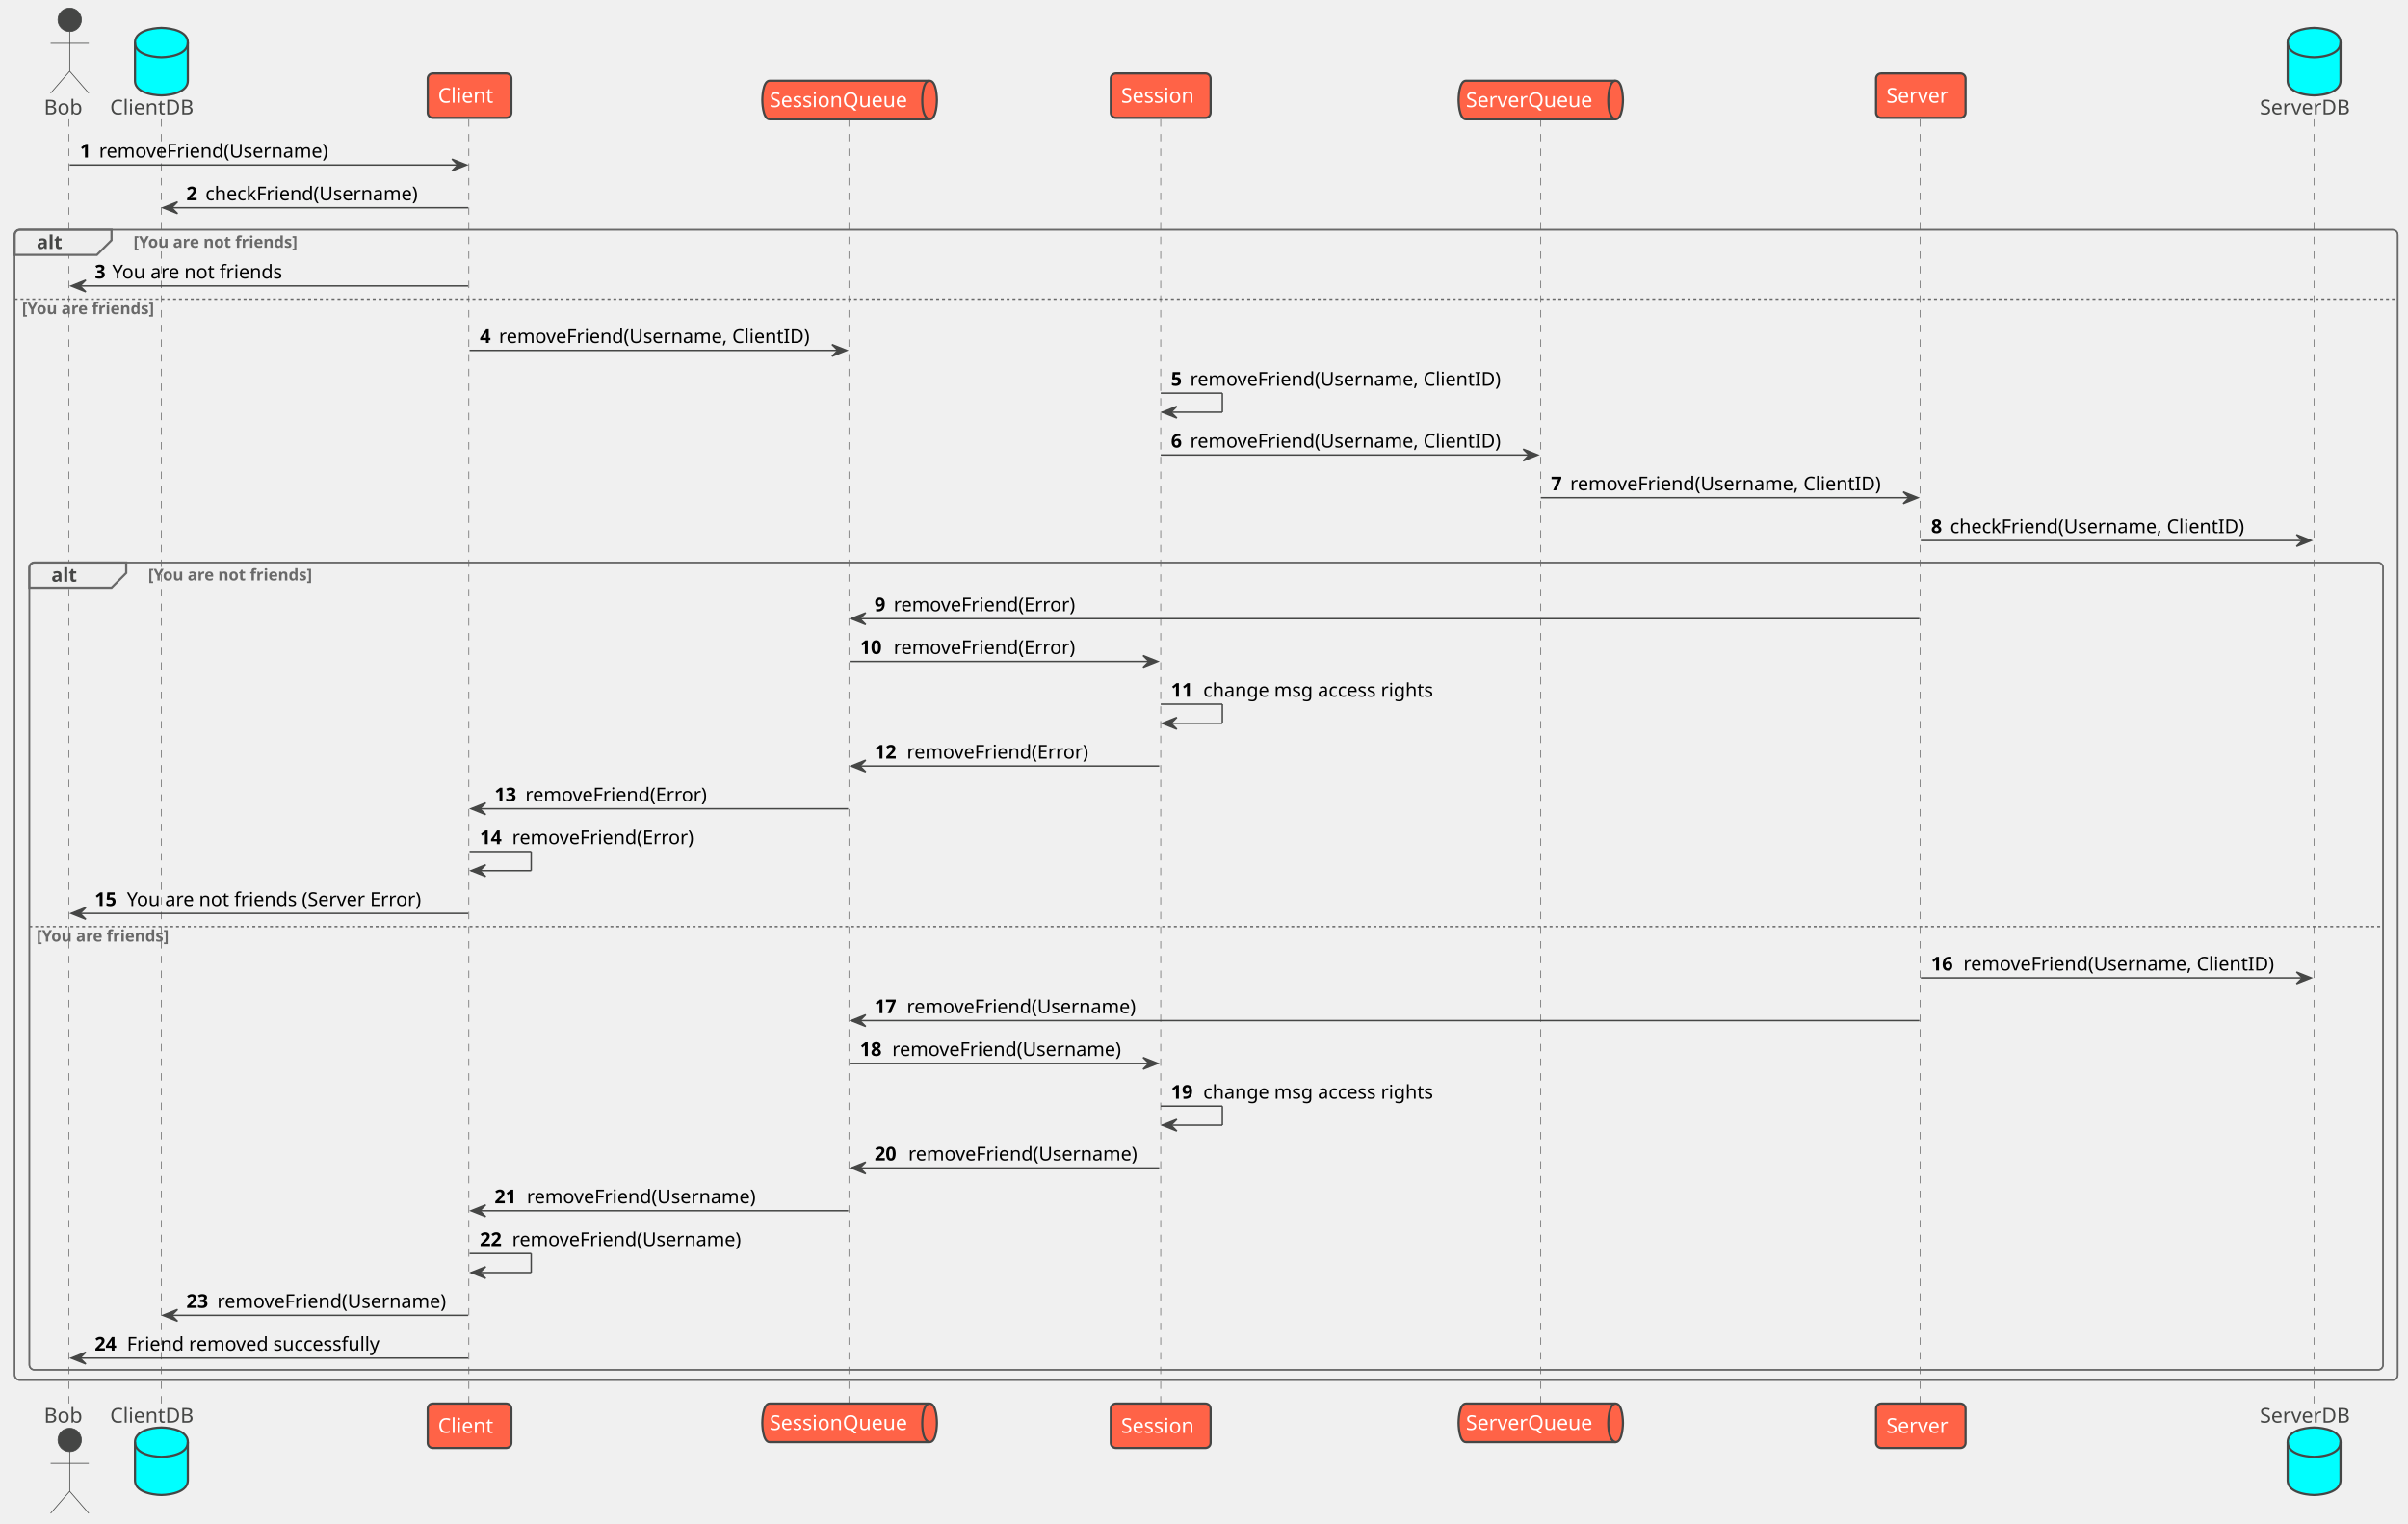
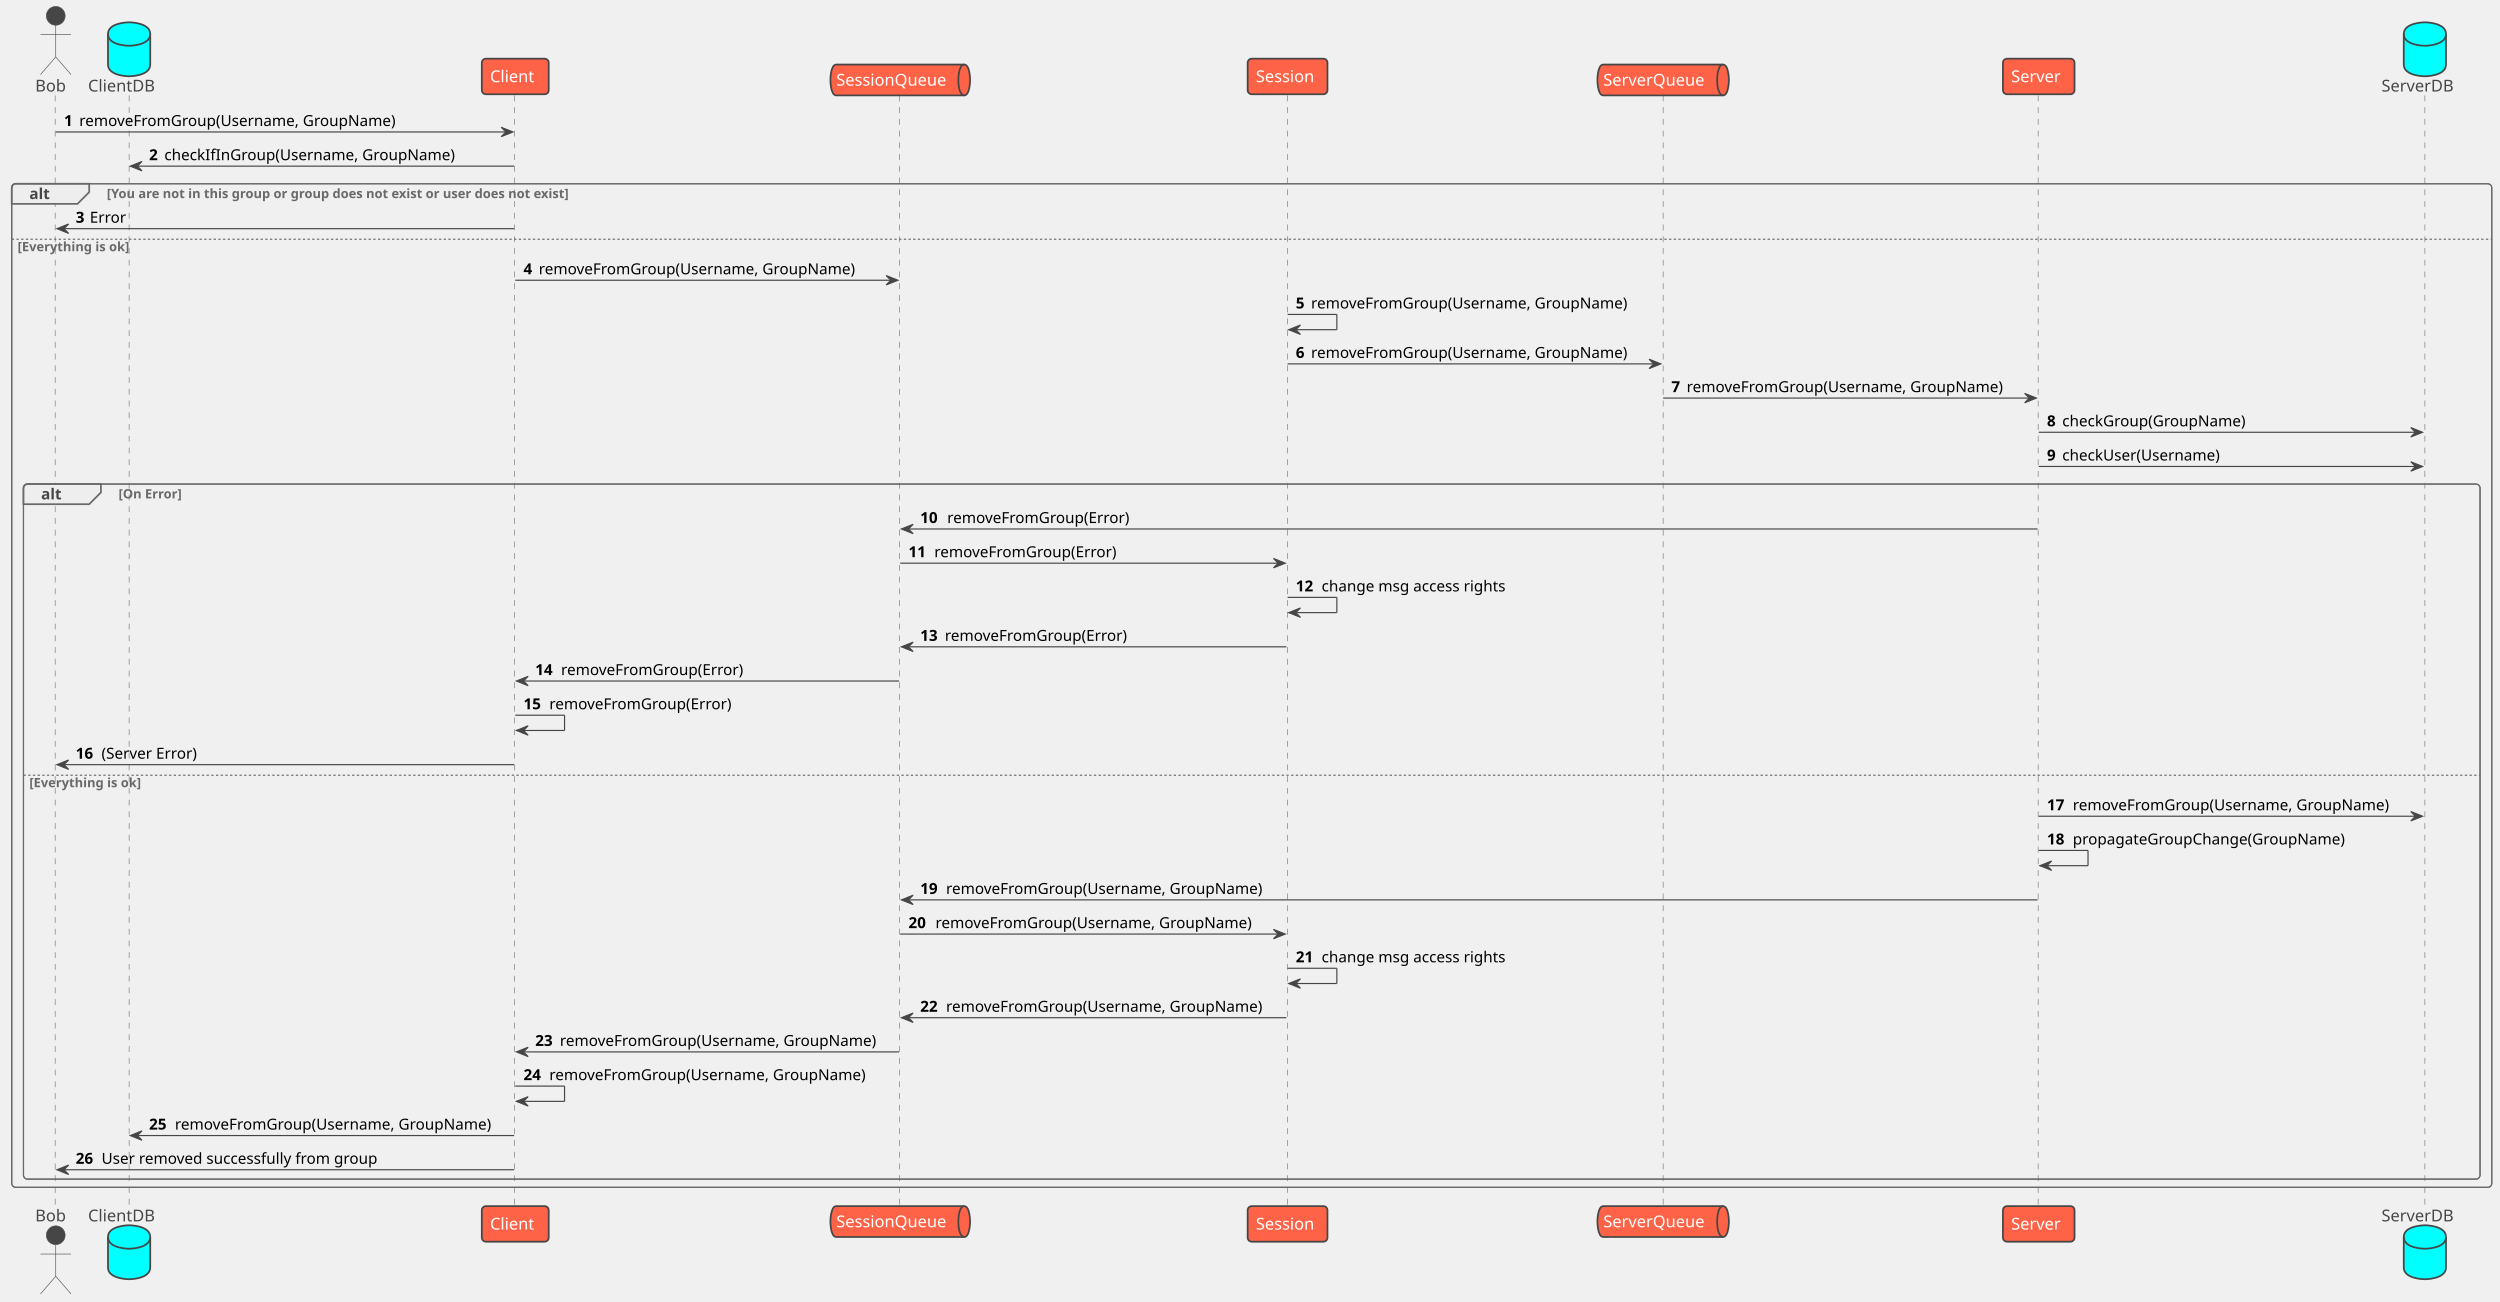
- <svg xmlns="http://www.w3.org/2000/svg" contentStyleType="text/css" height="1038px" preserveAspectRatio="none" style="width:1641px;height:1038px;background:#FFFFFF;" version="1.1" viewBox="0 0 1641 1038" width="1641px" zoomAndPan="magnify">
+ <svg xmlns="http://www.w3.org/2000/svg" contentStyleType="text/css" height="1109px" preserveAspectRatio="none" style="width:2130px;height:1109px;background:#FFFFFF;" version="1.1" viewBox="0 0 2130 1109" width="2130px" zoomAndPan="magnify">
  <defs />
  <g>
-     <rect fill="none" height="783.797" rx="3.5" ry="3.5" style="stroke:#696969;stroke-width:1.0;" width="1624" x="10" y="156.562" />
-     <rect fill="none" height="550.062" rx="3.5" ry="3.5" style="stroke:#696969;stroke-width:1.0;" width="1604" x="20" y="383.297" />
-     <line style="stroke:#696969;stroke-width:0.5;stroke-dasharray:5.0,5.0;" x1="47" x2="47" y1="81.297" y2="957.359" />
-     <line style="stroke:#696969;stroke-width:0.5;stroke-dasharray:5.0,5.0;" x1="110" x2="110" y1="81.297" y2="957.359" />
-     <line style="stroke:#696969;stroke-width:0.5;stroke-dasharray:5.0,5.0;" x1="319.5" x2="319.5" y1="81.297" y2="957.359" />
-     <line style="stroke:#696969;stroke-width:0.5;stroke-dasharray:5.0,5.0;" x1="578.5" x2="578.5" y1="81.297" y2="957.359" />
-     <line style="stroke:#696969;stroke-width:0.5;stroke-dasharray:5.0,5.0;" x1="791" x2="791" y1="81.297" y2="957.359" />
-     <line style="stroke:#696969;stroke-width:0.5;stroke-dasharray:5.0,5.0;" x1="1050" x2="1050" y1="81.297" y2="957.359" />
-     <line style="stroke:#696969;stroke-width:0.5;stroke-dasharray:5.0,5.0;" x1="1308.5" x2="1308.5" y1="81.297" y2="957.359" />
-     <line style="stroke:#696969;stroke-width:0.5;stroke-dasharray:5.0,5.0;" x1="1577" x2="1577" y1="81.297" y2="957.359" />
+     <rect fill="none" height="855.062" rx="3.5" ry="3.5" style="stroke:#696969;stroke-width:1.0;" width="2113" x="10" y="156.562" />
+     <rect fill="none" height="592.195" rx="3.5" ry="3.5" style="stroke:#696969;stroke-width:1.0;" width="2093" x="20" y="412.43" />
+     <line style="stroke:#696969;stroke-width:0.5;stroke-dasharray:5.0,5.0;" x1="47" x2="47" y1="81.297" y2="1028.625" />
+     <line style="stroke:#696969;stroke-width:0.5;stroke-dasharray:5.0,5.0;" x1="110" x2="110" y1="81.297" y2="1028.625" />
+     <line style="stroke:#696969;stroke-width:0.5;stroke-dasharray:5.0,5.0;" x1="438.5" x2="438.5" y1="81.297" y2="1028.625" />
+     <line style="stroke:#696969;stroke-width:0.5;stroke-dasharray:5.0,5.0;" x1="766.5" x2="766.5" y1="81.297" y2="1028.625" />
+     <line style="stroke:#696969;stroke-width:0.5;stroke-dasharray:5.0,5.0;" x1="1097" x2="1097" y1="81.297" y2="1028.625" />
+     <line style="stroke:#696969;stroke-width:0.5;stroke-dasharray:5.0,5.0;" x1="1417" x2="1417" y1="81.297" y2="1028.625" />
+     <line style="stroke:#696969;stroke-width:0.5;stroke-dasharray:5.0,5.0;" x1="1736.5" x2="1736.5" y1="81.297" y2="1028.625" />
+     <line style="stroke:#696969;stroke-width:0.5;stroke-dasharray:5.0,5.0;" x1="2066" x2="2066" y1="81.297" y2="1028.625" />
    <text fill="#454645" font-family="sans-serif" font-size="14" lengthAdjust="spacing" textLength="29" x="30" y="77.995">Bob</text>
    <ellipse cx="47.5" cy="13.5" fill="#454645" rx="8" ry="8" style="stroke:#454645;stroke-width:0.5;" />
    <path d="M47.5,21.5 L47.5,48.5 M34.5,29.5 L60.5,29.5 M47.5,48.5 L34.5,63.5 M47.5,48.5 L60.5,63.5 " fill="none" style="stroke:#454645;stroke-width:0.5;" />
-     <text fill="#454645" font-family="sans-serif" font-size="14" lengthAdjust="spacing" textLength="29" x="30" y="969.355">Bob</text>
-     <ellipse cx="47.5" cy="981.156" fill="#454645" rx="8" ry="8" style="stroke:#454645;stroke-width:0.5;" />
-     <path d="M47.5,989.156 L47.5,1016.156 M34.5,997.156 L60.5,997.156 M47.5,1016.156 L34.5,1031.156 M47.5,1016.156 L60.5,1031.156 " fill="none" style="stroke:#454645;stroke-width:0.5;" />
+     <text fill="#454645" font-family="sans-serif" font-size="14" lengthAdjust="spacing" textLength="29" x="30" y="1040.62">Bob</text>
+     <ellipse cx="47.5" cy="1052.422" fill="#454645" rx="8" ry="8" style="stroke:#454645;stroke-width:0.5;" />
+     <path d="M47.5,1060.422 L47.5,1087.422 M34.5,1068.422 L60.5,1068.422 M47.5,1087.422 L34.5,1102.422 M47.5,1087.422 L60.5,1102.422 " fill="none" style="stroke:#454645;stroke-width:0.5;" />
    <text fill="#454645" font-family="sans-serif" font-size="14" lengthAdjust="spacing" textLength="64" x="75" y="77.995">ClientDB</text>
    <path d="M92,29 C92,19 110,19 110,19 C110,19 128,19 128,29 L128,55 C128,65 110,65 110,65 C110,65 92,65 92,55 L92,29 " fill="#00FFFF" style="stroke:#454645;stroke-width:1.5;" />
    <path d="M92,29 C92,39 110,39 110,39 C110,39 128,39 128,29 " fill="none" style="stroke:#454645;stroke-width:1.5;" />
-     <text fill="#454645" font-family="sans-serif" font-size="14" lengthAdjust="spacing" textLength="64" x="75" y="969.355">ClientDB</text>
-     <path d="M92,982.656 C92,972.656 110,972.656 110,972.656 C110,972.656 128,972.656 128,982.656 L128,1008.656 C128,1018.656 110,1018.656 110,1018.656 C110,1018.656 92,1018.656 92,1008.656 L92,982.656 " fill="#00FFFF" style="stroke:#454645;stroke-width:1.5;" />
-     <path d="M92,982.656 C92,992.656 110,992.656 110,992.656 C110,992.656 128,992.656 128,982.656 " fill="none" style="stroke:#454645;stroke-width:1.5;" />
-     <rect fill="#FF6347" height="30.297" rx="3.5" ry="3.5" style="stroke:#454645;stroke-width:1.5;" width="57" x="291.5" y="50" />
-     <text fill="#FFFFFF" font-family="sans-serif" font-size="14" lengthAdjust="spacing" textLength="43" x="298.5" y="69.995">Client</text>
-     <rect fill="#FF6347" height="30.297" rx="3.5" ry="3.5" style="stroke:#454645;stroke-width:1.5;" width="57" x="291.5" y="956.359" />
-     <text fill="#FFFFFF" font-family="sans-serif" font-size="14" lengthAdjust="spacing" textLength="43" x="298.5" y="976.355">Client</text>
-     <path d="M524.5,55 L633.5,55 C638.5,55 638.5,68.148 638.5,68.148 C638.5,68.148 638.5,81.297 633.5,81.297 L524.5,81.297 C519.5,81.297 519.5,68.148 519.5,68.148 C519.5,68.148 519.5,55 524.5,55 " fill="#FF6347" style="stroke:#454645;stroke-width:1.5;" />
-     <path d="M633.5,55 C628.5,55 628.5,68.148 628.5,68.148 C628.5,81.297 633.5,81.297 633.5,81.297 " fill="none" style="stroke:#454645;stroke-width:1.5;" />
-     <text fill="#FFFFFF" font-family="sans-serif" font-size="14" lengthAdjust="spacing" textLength="99" x="524.5" y="72.995">SessionQueue</text>
-     <path d="M524.5,956.359 L633.5,956.359 C638.5,956.359 638.5,969.508 638.5,969.508 C638.5,969.508 638.5,982.656 633.5,982.656 L524.5,982.656 C519.5,982.656 519.5,969.508 519.5,969.508 C519.5,969.508 519.5,956.359 524.5,956.359 " fill="#FF6347" style="stroke:#454645;stroke-width:1.5;" />
-     <path d="M633.5,956.359 C628.5,956.359 628.5,969.508 628.5,969.508 C628.5,982.656 633.5,982.656 633.5,982.656 " fill="none" style="stroke:#454645;stroke-width:1.5;" />
-     <text fill="#FFFFFF" font-family="sans-serif" font-size="14" lengthAdjust="spacing" textLength="99" x="524.5" y="974.355">SessionQueue</text>
-     <rect fill="#FF6347" height="30.297" rx="3.5" ry="3.5" style="stroke:#454645;stroke-width:1.5;" width="68" x="757" y="50" />
-     <text fill="#FFFFFF" font-family="sans-serif" font-size="14" lengthAdjust="spacing" textLength="54" x="764" y="69.995">Session</text>
-     <rect fill="#FF6347" height="30.297" rx="3.5" ry="3.5" style="stroke:#454645;stroke-width:1.5;" width="68" x="757" y="956.359" />
-     <text fill="#FFFFFF" font-family="sans-serif" font-size="14" lengthAdjust="spacing" textLength="54" x="764" y="976.355">Session</text>
-     <path d="M999,55 L1101,55 C1106,55 1106,68.148 1106,68.148 C1106,68.148 1106,81.297 1101,81.297 L999,81.297 C994,81.297 994,68.148 994,68.148 C994,68.148 994,55 999,55 " fill="#FF6347" style="stroke:#454645;stroke-width:1.5;" />
-     <path d="M1101,55 C1096,55 1096,68.148 1096,68.148 C1096,81.297 1101,81.297 1101,81.297 " fill="none" style="stroke:#454645;stroke-width:1.5;" />
-     <text fill="#FFFFFF" font-family="sans-serif" font-size="14" lengthAdjust="spacing" textLength="92" x="999" y="72.995">ServerQueue</text>
-     <path d="M999,956.359 L1101,956.359 C1106,956.359 1106,969.508 1106,969.508 C1106,969.508 1106,982.656 1101,982.656 L999,982.656 C994,982.656 994,969.508 994,969.508 C994,969.508 994,956.359 999,956.359 " fill="#FF6347" style="stroke:#454645;stroke-width:1.5;" />
-     <path d="M1101,956.359 C1096,956.359 1096,969.508 1096,969.508 C1096,982.656 1101,982.656 1101,982.656 " fill="none" style="stroke:#454645;stroke-width:1.5;" />
-     <text fill="#FFFFFF" font-family="sans-serif" font-size="14" lengthAdjust="spacing" textLength="92" x="999" y="974.355">ServerQueue</text>
-     <rect fill="#FF6347" height="30.297" rx="3.5" ry="3.5" style="stroke:#454645;stroke-width:1.5;" width="61" x="1278.5" y="50" />
-     <text fill="#FFFFFF" font-family="sans-serif" font-size="14" lengthAdjust="spacing" textLength="47" x="1285.5" y="69.995">Server</text>
-     <rect fill="#FF6347" height="30.297" rx="3.5" ry="3.5" style="stroke:#454645;stroke-width:1.5;" width="61" x="1278.5" y="956.359" />
-     <text fill="#FFFFFF" font-family="sans-serif" font-size="14" lengthAdjust="spacing" textLength="47" x="1285.5" y="976.355">Server</text>
-     <text fill="#454645" font-family="sans-serif" font-size="14" lengthAdjust="spacing" textLength="68" x="1540" y="77.995">ServerDB</text>
-     <path d="M1559,29 C1559,19 1577,19 1577,19 C1577,19 1595,19 1595,29 L1595,55 C1595,65 1577,65 1577,65 C1577,65 1559,65 1559,55 L1559,29 " fill="#00FFFF" style="stroke:#454645;stroke-width:1.5;" />
-     <path d="M1559,29 C1559,39 1577,39 1577,39 C1577,39 1595,39 1595,29 " fill="none" style="stroke:#454645;stroke-width:1.5;" />
-     <text fill="#454645" font-family="sans-serif" font-size="14" lengthAdjust="spacing" textLength="68" x="1540" y="969.355">ServerDB</text>
-     <path d="M1559,982.656 C1559,972.656 1577,972.656 1577,972.656 C1577,972.656 1595,972.656 1595,982.656 L1595,1008.656 C1595,1018.656 1577,1018.656 1577,1018.656 C1577,1018.656 1559,1018.656 1559,1008.656 L1559,982.656 " fill="#00FFFF" style="stroke:#454645;stroke-width:1.5;" />
-     <path d="M1559,982.656 C1559,992.656 1577,992.656 1577,992.656 C1577,992.656 1595,992.656 1595,982.656 " fill="none" style="stroke:#454645;stroke-width:1.5;" />
-     <polygon fill="#454645" points="308,108.43,318,112.43,308,116.43,312,112.43" style="stroke:#454645;stroke-width:1.0;" />
-     <line style="stroke:#454645;stroke-width:1.0;" x1="47.5" x2="314" y1="112.43" y2="112.43" />
+     <text fill="#454645" font-family="sans-serif" font-size="14" lengthAdjust="spacing" textLength="64" x="75" y="1040.62">ClientDB</text>
+     <path d="M92,1053.922 C92,1043.922 110,1043.922 110,1043.922 C110,1043.922 128,1043.922 128,1053.922 L128,1079.922 C128,1089.922 110,1089.922 110,1089.922 C110,1089.922 92,1089.922 92,1079.922 L92,1053.922 " fill="#00FFFF" style="stroke:#454645;stroke-width:1.5;" />
+     <path d="M92,1053.922 C92,1063.922 110,1063.922 110,1063.922 C110,1063.922 128,1063.922 128,1053.922 " fill="none" style="stroke:#454645;stroke-width:1.5;" />
+     <rect fill="#FF6347" height="30.297" rx="3.5" ry="3.5" style="stroke:#454645;stroke-width:1.5;" width="57" x="410.5" y="50" />
+     <text fill="#FFFFFF" font-family="sans-serif" font-size="14" lengthAdjust="spacing" textLength="43" x="417.5" y="69.995">Client</text>
+     <rect fill="#FF6347" height="30.297" rx="3.5" ry="3.5" style="stroke:#454645;stroke-width:1.5;" width="57" x="410.5" y="1027.625" />
+     <text fill="#FFFFFF" font-family="sans-serif" font-size="14" lengthAdjust="spacing" textLength="43" x="417.5" y="1047.62">Client</text>
+     <path d="M712.5,55 L821.5,55 C826.5,55 826.5,68.148 826.5,68.148 C826.5,68.148 826.5,81.297 821.5,81.297 L712.5,81.297 C707.5,81.297 707.5,68.148 707.5,68.148 C707.5,68.148 707.5,55 712.5,55 " fill="#FF6347" style="stroke:#454645;stroke-width:1.5;" />
+     <path d="M821.5,55 C816.5,55 816.5,68.148 816.5,68.148 C816.5,81.297 821.5,81.297 821.5,81.297 " fill="none" style="stroke:#454645;stroke-width:1.5;" />
+     <text fill="#FFFFFF" font-family="sans-serif" font-size="14" lengthAdjust="spacing" textLength="99" x="712.5" y="72.995">SessionQueue</text>
+     <path d="M712.5,1027.625 L821.5,1027.625 C826.5,1027.625 826.5,1040.773 826.5,1040.773 C826.5,1040.773 826.5,1053.922 821.5,1053.922 L712.5,1053.922 C707.5,1053.922 707.5,1040.773 707.5,1040.773 C707.5,1040.773 707.5,1027.625 712.5,1027.625 " fill="#FF6347" style="stroke:#454645;stroke-width:1.5;" />
+     <path d="M821.5,1027.625 C816.5,1027.625 816.5,1040.773 816.5,1040.773 C816.5,1053.922 821.5,1053.922 821.5,1053.922 " fill="none" style="stroke:#454645;stroke-width:1.5;" />
+     <text fill="#FFFFFF" font-family="sans-serif" font-size="14" lengthAdjust="spacing" textLength="99" x="712.5" y="1045.62">SessionQueue</text>
+     <rect fill="#FF6347" height="30.297" rx="3.5" ry="3.5" style="stroke:#454645;stroke-width:1.5;" width="68" x="1063" y="50" />
+     <text fill="#FFFFFF" font-family="sans-serif" font-size="14" lengthAdjust="spacing" textLength="54" x="1070" y="69.995">Session</text>
+     <rect fill="#FF6347" height="30.297" rx="3.5" ry="3.5" style="stroke:#454645;stroke-width:1.5;" width="68" x="1063" y="1027.625" />
+     <text fill="#FFFFFF" font-family="sans-serif" font-size="14" lengthAdjust="spacing" textLength="54" x="1070" y="1047.62">Session</text>
+     <path d="M1366,55 L1468,55 C1473,55 1473,68.148 1473,68.148 C1473,68.148 1473,81.297 1468,81.297 L1366,81.297 C1361,81.297 1361,68.148 1361,68.148 C1361,68.148 1361,55 1366,55 " fill="#FF6347" style="stroke:#454645;stroke-width:1.5;" />
+     <path d="M1468,55 C1463,55 1463,68.148 1463,68.148 C1463,81.297 1468,81.297 1468,81.297 " fill="none" style="stroke:#454645;stroke-width:1.5;" />
+     <text fill="#FFFFFF" font-family="sans-serif" font-size="14" lengthAdjust="spacing" textLength="92" x="1366" y="72.995">ServerQueue</text>
+     <path d="M1366,1027.625 L1468,1027.625 C1473,1027.625 1473,1040.773 1473,1040.773 C1473,1040.773 1473,1053.922 1468,1053.922 L1366,1053.922 C1361,1053.922 1361,1040.773 1361,1040.773 C1361,1040.773 1361,1027.625 1366,1027.625 " fill="#FF6347" style="stroke:#454645;stroke-width:1.5;" />
+     <path d="M1468,1027.625 C1463,1027.625 1463,1040.773 1463,1040.773 C1463,1053.922 1468,1053.922 1468,1053.922 " fill="none" style="stroke:#454645;stroke-width:1.5;" />
+     <text fill="#FFFFFF" font-family="sans-serif" font-size="14" lengthAdjust="spacing" textLength="92" x="1366" y="1045.62">ServerQueue</text>
+     <rect fill="#FF6347" height="30.297" rx="3.5" ry="3.5" style="stroke:#454645;stroke-width:1.5;" width="61" x="1706.5" y="50" />
+     <text fill="#FFFFFF" font-family="sans-serif" font-size="14" lengthAdjust="spacing" textLength="47" x="1713.5" y="69.995">Server</text>
+     <rect fill="#FF6347" height="30.297" rx="3.5" ry="3.5" style="stroke:#454645;stroke-width:1.5;" width="61" x="1706.5" y="1027.625" />
+     <text fill="#FFFFFF" font-family="sans-serif" font-size="14" lengthAdjust="spacing" textLength="47" x="1713.5" y="1047.62">Server</text>
+     <text fill="#454645" font-family="sans-serif" font-size="14" lengthAdjust="spacing" textLength="68" x="2029" y="77.995">ServerDB</text>
+     <path d="M2048,29 C2048,19 2066,19 2066,19 C2066,19 2084,19 2084,29 L2084,55 C2084,65 2066,65 2066,65 C2066,65 2048,65 2048,55 L2048,29 " fill="#00FFFF" style="stroke:#454645;stroke-width:1.5;" />
+     <path d="M2048,29 C2048,39 2066,39 2066,39 C2066,39 2084,39 2084,29 " fill="none" style="stroke:#454645;stroke-width:1.5;" />
+     <text fill="#454645" font-family="sans-serif" font-size="14" lengthAdjust="spacing" textLength="68" x="2029" y="1040.62">ServerDB</text>
+     <path d="M2048,1053.922 C2048,1043.922 2066,1043.922 2066,1043.922 C2066,1043.922 2084,1043.922 2084,1053.922 L2084,1079.922 C2084,1089.922 2066,1089.922 2066,1089.922 C2066,1089.922 2048,1089.922 2048,1079.922 L2048,1053.922 " fill="#00FFFF" style="stroke:#454645;stroke-width:1.5;" />
+     <path d="M2048,1053.922 C2048,1063.922 2066,1063.922 2066,1063.922 C2066,1063.922 2084,1063.922 2084,1053.922 " fill="none" style="stroke:#454645;stroke-width:1.5;" />
+     <polygon fill="#454645" points="427,108.43,437,112.43,427,116.43,431,112.43" style="stroke:#454645;stroke-width:1.0;" />
+     <line style="stroke:#454645;stroke-width:1.0;" x1="47.5" x2="433" y1="112.43" y2="112.43" />
    <text fill="#000000" font-family="sans-serif" font-size="13" font-weight="bold" lengthAdjust="spacing" textLength="9" x="54.5" y="107.364">1</text>
-     <text fill="#000000" font-family="sans-serif" font-size="13" lengthAdjust="spacing" textLength="165" x="67.5" y="107.364">removeFriend(Username)</text>
+     <text fill="#000000" font-family="sans-serif" font-size="13" lengthAdjust="spacing" textLength="283" x="67.5" y="107.364">removeFromGroup(Username, GroupName)</text>
    <polygon fill="#454645" points="121,137.562,111,141.562,121,145.562,117,141.562" style="stroke:#454645;stroke-width:1.0;" />
-     <line style="stroke:#454645;stroke-width:1.0;" x1="115" x2="319" y1="141.562" y2="141.562" />
+     <line style="stroke:#454645;stroke-width:1.0;" x1="115" x2="438" y1="141.562" y2="141.562" />
    <text fill="#000000" font-family="sans-serif" font-size="13" font-weight="bold" lengthAdjust="spacing" textLength="9" x="127" y="136.497">2</text>
-     <text fill="#000000" font-family="sans-serif" font-size="13" lengthAdjust="spacing" textLength="152" x="140" y="136.497">checkFriend(Username)</text>
+     <text fill="#000000" font-family="sans-serif" font-size="13" lengthAdjust="spacing" textLength="256" x="140" y="136.497">checkIfInGroup(Username, GroupName)</text>
    <path d="M13.5,156.562 L76,156.562 L76,163.695 L66,173.695 L10,173.695 L10,160.062 A3.5,3.5 0 0 1 13.5,156.562 " fill="#EEEEEE" style="stroke:#696969;stroke-width:1.5;" />
-     <rect fill="none" height="783.797" rx="3.5" ry="3.5" style="stroke:#696969;stroke-width:1.0;" width="1624" x="10" y="156.562" />
+     <rect fill="none" height="855.062" rx="3.5" ry="3.5" style="stroke:#696969;stroke-width:1.0;" width="2113" x="10" y="156.562" />
    <text fill="#454645" font-family="sans-serif" font-size="13" font-weight="bold" lengthAdjust="spacing" textLength="21" x="25" y="169.629">alt</text>
-     <text fill="#696969" font-family="sans-serif" font-size="11" font-weight="bold" lengthAdjust="spacing" textLength="141" x="91" y="168.773">[You are not friends]</text>
+     <text fill="#696969" font-family="sans-serif" font-size="11" font-weight="bold" lengthAdjust="spacing" textLength="494" x="91" y="168.773">[You are not in this group or group does not exist or user does not exist]</text>
    <polygon fill="#454645" points="58.5,190.828,48.5,194.828,58.5,198.828,54.5,194.828" style="stroke:#454645;stroke-width:1.0;" />
-     <line style="stroke:#454645;stroke-width:1.0;" x1="52.5" x2="319" y1="194.828" y2="194.828" />
+     <line style="stroke:#454645;stroke-width:1.0;" x1="52.5" x2="438" y1="194.828" y2="194.828" />
    <text fill="#000000" font-family="sans-serif" font-size="13" font-weight="bold" lengthAdjust="spacing" textLength="8" x="64.5" y="189.762">3</text>
-     <text fill="#000000" font-family="sans-serif" font-size="13" lengthAdjust="spacing" textLength="122" x="76.5" y="189.762">You are not friends</text>
-     <line style="stroke:#696969;stroke-width:1.0;stroke-dasharray:2.0,2.0;" x1="10" x2="1634" y1="203.828" y2="203.828" />
-     <text fill="#696969" font-family="sans-serif" font-size="11" font-weight="bold" lengthAdjust="spacing" textLength="113" x="15" y="214.039">[You are friends]</text>
-     <polygon fill="#454645" points="567,234.766,577,238.766,567,242.766,571,238.766" style="stroke:#454645;stroke-width:1.0;" />
-     <line style="stroke:#454645;stroke-width:1.0;" x1="320" x2="573" y1="238.766" y2="238.766" />
-     <text fill="#000000" font-family="sans-serif" font-size="13" font-weight="bold" lengthAdjust="spacing" textLength="9" x="327" y="233.7">4</text>
-     <text fill="#000000" font-family="sans-serif" font-size="13" lengthAdjust="spacing" textLength="222" x="340" y="233.7">removeFriend(Username, ClientID)</text>
-     <line style="stroke:#454645;stroke-width:1.0;" x1="791" x2="833" y1="267.898" y2="267.898" />
-     <line style="stroke:#454645;stroke-width:1.0;" x1="833" x2="833" y1="267.898" y2="280.898" />
-     <line style="stroke:#454645;stroke-width:1.0;" x1="792" x2="833" y1="280.898" y2="280.898" />
-     <polygon fill="#454645" points="802,276.898,792,280.898,802,284.898,798,280.898" style="stroke:#454645;stroke-width:1.0;" />
-     <text fill="#000000" font-family="sans-serif" font-size="13" font-weight="bold" lengthAdjust="spacing" textLength="9" x="798" y="262.832">5</text>
-     <text fill="#000000" font-family="sans-serif" font-size="13" lengthAdjust="spacing" textLength="222" x="811" y="262.832">removeFriend(Username, ClientID)</text>
-     <polygon fill="#454645" points="1038,306.031,1048,310.031,1038,314.031,1042,310.031" style="stroke:#454645;stroke-width:1.0;" />
-     <line style="stroke:#454645;stroke-width:1.0;" x1="791" x2="1044" y1="310.031" y2="310.031" />
-     <text fill="#000000" font-family="sans-serif" font-size="13" font-weight="bold" lengthAdjust="spacing" textLength="9" x="798" y="304.965">6</text>
-     <text fill="#000000" font-family="sans-serif" font-size="13" lengthAdjust="spacing" textLength="222" x="811" y="304.965">removeFriend(Username, ClientID)</text>
-     <polygon fill="#454645" points="1297,335.164,1307,339.164,1297,343.164,1301,339.164" style="stroke:#454645;stroke-width:1.0;" />
-     <line style="stroke:#454645;stroke-width:1.0;" x1="1050" x2="1303" y1="339.164" y2="339.164" />
-     <text fill="#000000" font-family="sans-serif" font-size="13" font-weight="bold" lengthAdjust="spacing" textLength="9" x="1057" y="334.098">7</text>
-     <text fill="#000000" font-family="sans-serif" font-size="13" lengthAdjust="spacing" textLength="222" x="1070" y="334.098">removeFriend(Username, ClientID)</text>
-     <polygon fill="#454645" points="1565,364.297,1575,368.297,1565,372.297,1569,368.297" style="stroke:#454645;stroke-width:1.0;" />
-     <line style="stroke:#454645;stroke-width:1.0;" x1="1309" x2="1571" y1="368.297" y2="368.297" />
-     <text fill="#000000" font-family="sans-serif" font-size="13" font-weight="bold" lengthAdjust="spacing" textLength="9" x="1316" y="363.231">8</text>
-     <text fill="#000000" font-family="sans-serif" font-size="13" lengthAdjust="spacing" textLength="209" x="1329" y="363.231">checkFriend(Username, ClientID)</text>
-     <path d="M23.5,383.297 L86,383.297 L86,390.43 L76,400.43 L20,400.43 L20,386.797 A3.5,3.5 0 0 1 23.5,383.297 " fill="#EEEEEE" style="stroke:#696969;stroke-width:1.5;" />
-     <rect fill="none" height="550.062" rx="3.5" ry="3.5" style="stroke:#696969;stroke-width:1.0;" width="1604" x="20" y="383.297" />
-     <text fill="#454645" font-family="sans-serif" font-size="13" font-weight="bold" lengthAdjust="spacing" textLength="21" x="35" y="396.364">alt</text>
-     <text fill="#696969" font-family="sans-serif" font-size="11" font-weight="bold" lengthAdjust="spacing" textLength="141" x="101" y="395.507">[You are not friends]</text>
-     <polygon fill="#454645" points="590,417.562,580,421.562,590,425.562,586,421.562" style="stroke:#454645;stroke-width:1.0;" />
-     <line style="stroke:#454645;stroke-width:1.0;" x1="584" x2="1308" y1="421.562" y2="421.562" />
-     <text fill="#000000" font-family="sans-serif" font-size="13" font-weight="bold" lengthAdjust="spacing" textLength="9" x="596" y="416.497">9</text>
-     <text fill="#000000" font-family="sans-serif" font-size="13" lengthAdjust="spacing" textLength="130" x="609" y="416.497">removeFriend(Error)</text>
-     <polygon fill="#454645" points="779,446.695,789,450.695,779,454.695,783,450.695" style="stroke:#454645;stroke-width:1.0;" />
-     <line style="stroke:#454645;stroke-width:1.0;" x1="579" x2="785" y1="450.695" y2="450.695" />
-     <text fill="#000000" font-family="sans-serif" font-size="13" font-weight="bold" lengthAdjust="spacing" textLength="19" x="586" y="445.629">10</text>
-     <text fill="#000000" font-family="sans-serif" font-size="13" lengthAdjust="spacing" textLength="130" x="609" y="445.629">removeFriend(Error)</text>
-     <line style="stroke:#454645;stroke-width:1.0;" x1="791" x2="833" y1="479.828" y2="479.828" />
-     <line style="stroke:#454645;stroke-width:1.0;" x1="833" x2="833" y1="479.828" y2="492.828" />
-     <line style="stroke:#454645;stroke-width:1.0;" x1="792" x2="833" y1="492.828" y2="492.828" />
-     <polygon fill="#454645" points="802,488.828,792,492.828,802,496.828,798,492.828" style="stroke:#454645;stroke-width:1.0;" />
-     <text fill="#000000" font-family="sans-serif" font-size="13" font-weight="bold" lengthAdjust="spacing" textLength="18" x="798" y="474.762">11</text>
-     <text fill="#000000" font-family="sans-serif" font-size="13" lengthAdjust="spacing" textLength="167" x="820" y="474.762">change msg access rights</text>
-     <polygon fill="#454645" points="590,517.961,580,521.961,590,525.961,586,521.961" style="stroke:#454645;stroke-width:1.0;" />
-     <line style="stroke:#454645;stroke-width:1.0;" x1="584" x2="790" y1="521.961" y2="521.961" />
-     <text fill="#000000" font-family="sans-serif" font-size="13" font-weight="bold" lengthAdjust="spacing" textLength="18" x="596" y="516.895">12</text>
-     <text fill="#000000" font-family="sans-serif" font-size="13" lengthAdjust="spacing" textLength="130" x="618" y="516.895">removeFriend(Error)</text>
-     <polygon fill="#454645" points="331,547.094,321,551.094,331,555.094,327,551.094" style="stroke:#454645;stroke-width:1.0;" />
-     <line style="stroke:#454645;stroke-width:1.0;" x1="325" x2="578" y1="551.094" y2="551.094" />
-     <text fill="#000000" font-family="sans-serif" font-size="13" font-weight="bold" lengthAdjust="spacing" textLength="17" x="337" y="546.028">13</text>
-     <text fill="#000000" font-family="sans-serif" font-size="13" lengthAdjust="spacing" textLength="130" x="358" y="546.028">removeFriend(Error)</text>
-     <line style="stroke:#454645;stroke-width:1.0;" x1="320" x2="362" y1="580.227" y2="580.227" />
-     <line style="stroke:#454645;stroke-width:1.0;" x1="362" x2="362" y1="580.227" y2="593.227" />
-     <line style="stroke:#454645;stroke-width:1.0;" x1="321" x2="362" y1="593.227" y2="593.227" />
-     <polygon fill="#454645" points="331,589.227,321,593.227,331,597.227,327,593.227" style="stroke:#454645;stroke-width:1.0;" />
-     <text fill="#000000" font-family="sans-serif" font-size="13" font-weight="bold" lengthAdjust="spacing" textLength="18" x="327" y="575.161">14</text>
-     <text fill="#000000" font-family="sans-serif" font-size="13" lengthAdjust="spacing" textLength="130" x="349" y="575.161">removeFriend(Error)</text>
-     <polygon fill="#454645" points="58.5,618.359,48.5,622.359,58.5,626.359,54.5,622.359" style="stroke:#454645;stroke-width:1.0;" />
-     <line style="stroke:#454645;stroke-width:1.0;" x1="52.5" x2="319" y1="622.359" y2="622.359" />
-     <text fill="#000000" font-family="sans-serif" font-size="13" font-weight="bold" lengthAdjust="spacing" textLength="18" x="64.5" y="617.293">15</text>
-     <text fill="#000000" font-family="sans-serif" font-size="13" lengthAdjust="spacing" textLength="213" x="86.5" y="617.293">You are not friends (Server Error)</text>
-     <line style="stroke:#696969;stroke-width:1.0;stroke-dasharray:2.0,2.0;" x1="20" x2="1624" y1="631.359" y2="631.359" />
-     <text fill="#696969" font-family="sans-serif" font-size="11" font-weight="bold" lengthAdjust="spacing" textLength="113" x="25" y="641.57">[You are friends]</text>
-     <polygon fill="#454645" points="1565,662.297,1575,666.297,1565,670.297,1569,666.297" style="stroke:#454645;stroke-width:1.0;" />
-     <line style="stroke:#454645;stroke-width:1.0;" x1="1309" x2="1571" y1="666.297" y2="666.297" />
-     <text fill="#000000" font-family="sans-serif" font-size="13" font-weight="bold" lengthAdjust="spacing" textLength="18" x="1316" y="661.231">16</text>
-     <text fill="#000000" font-family="sans-serif" font-size="13" lengthAdjust="spacing" textLength="222" x="1338" y="661.231">removeFriend(Username, ClientID)</text>
-     <polygon fill="#454645" points="590,691.43,580,695.43,590,699.43,586,695.43" style="stroke:#454645;stroke-width:1.0;" />
-     <line style="stroke:#454645;stroke-width:1.0;" x1="584" x2="1308" y1="695.43" y2="695.43" />
-     <text fill="#000000" font-family="sans-serif" font-size="13" font-weight="bold" lengthAdjust="spacing" textLength="18" x="596" y="690.364">17</text>
-     <text fill="#000000" font-family="sans-serif" font-size="13" lengthAdjust="spacing" textLength="165" x="618" y="690.364">removeFriend(Username)</text>
-     <polygon fill="#454645" points="779,720.562,789,724.562,779,728.562,783,724.562" style="stroke:#454645;stroke-width:1.0;" />
-     <line style="stroke:#454645;stroke-width:1.0;" x1="579" x2="785" y1="724.562" y2="724.562" />
-     <text fill="#000000" font-family="sans-serif" font-size="13" font-weight="bold" lengthAdjust="spacing" textLength="18" x="586" y="719.497">18</text>
-     <text fill="#000000" font-family="sans-serif" font-size="13" lengthAdjust="spacing" textLength="165" x="608" y="719.497">removeFriend(Username)</text>
-     <line style="stroke:#454645;stroke-width:1.0;" x1="791" x2="833" y1="753.695" y2="753.695" />
-     <line style="stroke:#454645;stroke-width:1.0;" x1="833" x2="833" y1="753.695" y2="766.695" />
-     <line style="stroke:#454645;stroke-width:1.0;" x1="792" x2="833" y1="766.695" y2="766.695" />
-     <polygon fill="#454645" points="802,762.695,792,766.695,802,770.695,798,766.695" style="stroke:#454645;stroke-width:1.0;" />
-     <text fill="#000000" font-family="sans-serif" font-size="13" font-weight="bold" lengthAdjust="spacing" textLength="18" x="798" y="748.629">19</text>
-     <text fill="#000000" font-family="sans-serif" font-size="13" lengthAdjust="spacing" textLength="167" x="820" y="748.629">change msg access rights</text>
-     <polygon fill="#454645" points="590,791.828,580,795.828,590,799.828,586,795.828" style="stroke:#454645;stroke-width:1.0;" />
-     <line style="stroke:#454645;stroke-width:1.0;" x1="584" x2="790" y1="795.828" y2="795.828" />
-     <text fill="#000000" font-family="sans-serif" font-size="13" font-weight="bold" lengthAdjust="spacing" textLength="19" x="596" y="790.762">20</text>
-     <text fill="#000000" font-family="sans-serif" font-size="13" lengthAdjust="spacing" textLength="165" x="619" y="790.762">removeFriend(Username)</text>
-     <polygon fill="#454645" points="331,820.961,321,824.961,331,828.961,327,824.961" style="stroke:#454645;stroke-width:1.0;" />
-     <line style="stroke:#454645;stroke-width:1.0;" x1="325" x2="578" y1="824.961" y2="824.961" />
-     <text fill="#000000" font-family="sans-serif" font-size="13" font-weight="bold" lengthAdjust="spacing" textLength="18" x="337" y="819.895">21</text>
-     <text fill="#000000" font-family="sans-serif" font-size="13" lengthAdjust="spacing" textLength="165" x="359" y="819.895">removeFriend(Username)</text>
-     <line style="stroke:#454645;stroke-width:1.0;" x1="320" x2="362" y1="854.094" y2="854.094" />
-     <line style="stroke:#454645;stroke-width:1.0;" x1="362" x2="362" y1="854.094" y2="867.094" />
-     <line style="stroke:#454645;stroke-width:1.0;" x1="321" x2="362" y1="867.094" y2="867.094" />
-     <polygon fill="#454645" points="331,863.094,321,867.094,331,871.094,327,867.094" style="stroke:#454645;stroke-width:1.0;" />
-     <text fill="#000000" font-family="sans-serif" font-size="13" font-weight="bold" lengthAdjust="spacing" textLength="18" x="327" y="849.028">22</text>
-     <text fill="#000000" font-family="sans-serif" font-size="13" lengthAdjust="spacing" textLength="165" x="349" y="849.028">removeFriend(Username)</text>
-     <polygon fill="#454645" points="121,892.227,111,896.227,121,900.227,117,896.227" style="stroke:#454645;stroke-width:1.0;" />
-     <line style="stroke:#454645;stroke-width:1.0;" x1="115" x2="319" y1="896.227" y2="896.227" />
-     <text fill="#000000" font-family="sans-serif" font-size="13" font-weight="bold" lengthAdjust="spacing" textLength="17" x="127" y="891.161">23</text>
-     <text fill="#000000" font-family="sans-serif" font-size="13" lengthAdjust="spacing" textLength="165" x="148" y="891.161">removeFriend(Username)</text>
-     <polygon fill="#454645" points="58.5,921.359,48.5,925.359,58.5,929.359,54.5,925.359" style="stroke:#454645;stroke-width:1.0;" />
-     <line style="stroke:#454645;stroke-width:1.0;" x1="52.5" x2="319" y1="925.359" y2="925.359" />
-     <text fill="#000000" font-family="sans-serif" font-size="13" font-weight="bold" lengthAdjust="spacing" textLength="18" x="64.5" y="920.293">24</text>
-     <text fill="#000000" font-family="sans-serif" font-size="13" lengthAdjust="spacing" textLength="183" x="86.5" y="920.293">Friend removed successfully</text>
+     <text fill="#000000" font-family="sans-serif" font-size="13" lengthAdjust="spacing" textLength="31" x="76.5" y="189.762">Error</text>
+     <line style="stroke:#696969;stroke-width:1.0;stroke-dasharray:2.0,2.0;" x1="10" x2="2123" y1="203.828" y2="203.828" />
+     <text fill="#696969" font-family="sans-serif" font-size="11" font-weight="bold" lengthAdjust="spacing" textLength="115" x="15" y="214.039">[Everything is ok]</text>
+     <polygon fill="#454645" points="755,234.766,765,238.766,755,242.766,759,238.766" style="stroke:#454645;stroke-width:1.0;" />
+     <line style="stroke:#454645;stroke-width:1.0;" x1="439" x2="761" y1="238.766" y2="238.766" />
+     <text fill="#000000" font-family="sans-serif" font-size="13" font-weight="bold" lengthAdjust="spacing" textLength="9" x="446" y="233.7">4</text>
+     <text fill="#000000" font-family="sans-serif" font-size="13" lengthAdjust="spacing" textLength="283" x="459" y="233.7">removeFromGroup(Username, GroupName)</text>
+     <line style="stroke:#454645;stroke-width:1.0;" x1="1097" x2="1139" y1="267.898" y2="267.898" />
+     <line style="stroke:#454645;stroke-width:1.0;" x1="1139" x2="1139" y1="267.898" y2="280.898" />
+     <line style="stroke:#454645;stroke-width:1.0;" x1="1098" x2="1139" y1="280.898" y2="280.898" />
+     <polygon fill="#454645" points="1108,276.898,1098,280.898,1108,284.898,1104,280.898" style="stroke:#454645;stroke-width:1.0;" />
+     <text fill="#000000" font-family="sans-serif" font-size="13" font-weight="bold" lengthAdjust="spacing" textLength="9" x="1104" y="262.832">5</text>
+     <text fill="#000000" font-family="sans-serif" font-size="13" lengthAdjust="spacing" textLength="283" x="1117" y="262.832">removeFromGroup(Username, GroupName)</text>
+     <polygon fill="#454645" points="1405,306.031,1415,310.031,1405,314.031,1409,310.031" style="stroke:#454645;stroke-width:1.0;" />
+     <line style="stroke:#454645;stroke-width:1.0;" x1="1097" x2="1411" y1="310.031" y2="310.031" />
+     <text fill="#000000" font-family="sans-serif" font-size="13" font-weight="bold" lengthAdjust="spacing" textLength="9" x="1104" y="304.965">6</text>
+     <text fill="#000000" font-family="sans-serif" font-size="13" lengthAdjust="spacing" textLength="283" x="1117" y="304.965">removeFromGroup(Username, GroupName)</text>
+     <polygon fill="#454645" points="1725,335.164,1735,339.164,1725,343.164,1729,339.164" style="stroke:#454645;stroke-width:1.0;" />
+     <line style="stroke:#454645;stroke-width:1.0;" x1="1417" x2="1731" y1="339.164" y2="339.164" />
+     <text fill="#000000" font-family="sans-serif" font-size="13" font-weight="bold" lengthAdjust="spacing" textLength="9" x="1424" y="334.098">7</text>
+     <text fill="#000000" font-family="sans-serif" font-size="13" lengthAdjust="spacing" textLength="283" x="1437" y="334.098">removeFromGroup(Username, GroupName)</text>
+     <polygon fill="#454645" points="2054,364.297,2064,368.297,2054,372.297,2058,368.297" style="stroke:#454645;stroke-width:1.0;" />
+     <line style="stroke:#454645;stroke-width:1.0;" x1="1737" x2="2060" y1="368.297" y2="368.297" />
+     <text fill="#000000" font-family="sans-serif" font-size="13" font-weight="bold" lengthAdjust="spacing" textLength="9" x="1744" y="363.231">8</text>
+     <text fill="#000000" font-family="sans-serif" font-size="13" lengthAdjust="spacing" textLength="163" x="1757" y="363.231">checkGroup(GroupName)</text>
+     <polygon fill="#454645" points="2054,393.43,2064,397.43,2054,401.43,2058,397.43" style="stroke:#454645;stroke-width:1.0;" />
+     <line style="stroke:#454645;stroke-width:1.0;" x1="1737" x2="2060" y1="397.43" y2="397.43" />
+     <text fill="#000000" font-family="sans-serif" font-size="13" font-weight="bold" lengthAdjust="spacing" textLength="9" x="1744" y="392.364">9</text>
+     <text fill="#000000" font-family="sans-serif" font-size="13" lengthAdjust="spacing" textLength="142" x="1757" y="392.364">checkUser(Username)</text>
+     <path d="M23.5,412.43 L86,412.43 L86,419.562 L76,429.562 L20,429.562 L20,415.93 A3.5,3.5 0 0 1 23.5,412.43 " fill="#EEEEEE" style="stroke:#696969;stroke-width:1.5;" />
+     <rect fill="none" height="592.195" rx="3.5" ry="3.5" style="stroke:#696969;stroke-width:1.0;" width="2093" x="20" y="412.43" />
+     <text fill="#454645" font-family="sans-serif" font-size="13" font-weight="bold" lengthAdjust="spacing" textLength="21" x="35" y="425.497">alt</text>
+     <text fill="#696969" font-family="sans-serif" font-size="11" font-weight="bold" lengthAdjust="spacing" textLength="66" x="101" y="424.64">[On Error]</text>
+     <polygon fill="#454645" points="778,446.695,768,450.695,778,454.695,774,450.695" style="stroke:#454645;stroke-width:1.0;" />
+     <line style="stroke:#454645;stroke-width:1.0;" x1="772" x2="1736" y1="450.695" y2="450.695" />
+     <text fill="#000000" font-family="sans-serif" font-size="13" font-weight="bold" lengthAdjust="spacing" textLength="19" x="784" y="445.629">10</text>
+     <text fill="#000000" font-family="sans-serif" font-size="13" lengthAdjust="spacing" textLength="163" x="807" y="445.629">removeFromGroup(Error)</text>
+     <polygon fill="#454645" points="1085,475.828,1095,479.828,1085,483.828,1089,479.828" style="stroke:#454645;stroke-width:1.0;" />
+     <line style="stroke:#454645;stroke-width:1.0;" x1="767" x2="1091" y1="479.828" y2="479.828" />
+     <text fill="#000000" font-family="sans-serif" font-size="13" font-weight="bold" lengthAdjust="spacing" textLength="18" x="774" y="474.762">11</text>
+     <text fill="#000000" font-family="sans-serif" font-size="13" lengthAdjust="spacing" textLength="163" x="796" y="474.762">removeFromGroup(Error)</text>
+     <line style="stroke:#454645;stroke-width:1.0;" x1="1097" x2="1139" y1="508.961" y2="508.961" />
+     <line style="stroke:#454645;stroke-width:1.0;" x1="1139" x2="1139" y1="508.961" y2="521.961" />
+     <line style="stroke:#454645;stroke-width:1.0;" x1="1098" x2="1139" y1="521.961" y2="521.961" />
+     <polygon fill="#454645" points="1108,517.961,1098,521.961,1108,525.961,1104,521.961" style="stroke:#454645;stroke-width:1.0;" />
+     <text fill="#000000" font-family="sans-serif" font-size="13" font-weight="bold" lengthAdjust="spacing" textLength="18" x="1104" y="503.895">12</text>
+     <text fill="#000000" font-family="sans-serif" font-size="13" lengthAdjust="spacing" textLength="167" x="1126" y="503.895">change msg access rights</text>
+     <polygon fill="#454645" points="778,547.094,768,551.094,778,555.094,774,551.094" style="stroke:#454645;stroke-width:1.0;" />
+     <line style="stroke:#454645;stroke-width:1.0;" x1="772" x2="1096" y1="551.094" y2="551.094" />
+     <text fill="#000000" font-family="sans-serif" font-size="13" font-weight="bold" lengthAdjust="spacing" textLength="17" x="784" y="546.028">13</text>
+     <text fill="#000000" font-family="sans-serif" font-size="13" lengthAdjust="spacing" textLength="163" x="805" y="546.028">removeFromGroup(Error)</text>
+     <polygon fill="#454645" points="450,576.227,440,580.227,450,584.227,446,580.227" style="stroke:#454645;stroke-width:1.0;" />
+     <line style="stroke:#454645;stroke-width:1.0;" x1="444" x2="766" y1="580.227" y2="580.227" />
+     <text fill="#000000" font-family="sans-serif" font-size="13" font-weight="bold" lengthAdjust="spacing" textLength="18" x="456" y="575.161">14</text>
+     <text fill="#000000" font-family="sans-serif" font-size="13" lengthAdjust="spacing" textLength="163" x="478" y="575.161">removeFromGroup(Error)</text>
+     <line style="stroke:#454645;stroke-width:1.0;" x1="439" x2="481" y1="609.359" y2="609.359" />
+     <line style="stroke:#454645;stroke-width:1.0;" x1="481" x2="481" y1="609.359" y2="622.359" />
+     <line style="stroke:#454645;stroke-width:1.0;" x1="440" x2="481" y1="622.359" y2="622.359" />
+     <polygon fill="#454645" points="450,618.359,440,622.359,450,626.359,446,622.359" style="stroke:#454645;stroke-width:1.0;" />
+     <text fill="#000000" font-family="sans-serif" font-size="13" font-weight="bold" lengthAdjust="spacing" textLength="18" x="446" y="604.293">15</text>
+     <text fill="#000000" font-family="sans-serif" font-size="13" lengthAdjust="spacing" textLength="163" x="468" y="604.293">removeFromGroup(Error)</text>
+     <polygon fill="#454645" points="58.5,647.492,48.5,651.492,58.5,655.492,54.5,651.492" style="stroke:#454645;stroke-width:1.0;" />
+     <line style="stroke:#454645;stroke-width:1.0;" x1="52.5" x2="438" y1="651.492" y2="651.492" />
+     <text fill="#000000" font-family="sans-serif" font-size="13" font-weight="bold" lengthAdjust="spacing" textLength="18" x="64.5" y="646.426">16</text>
+     <text fill="#000000" font-family="sans-serif" font-size="13" lengthAdjust="spacing" textLength="87" x="86.5" y="646.426">(Server Error)</text>
+     <line style="stroke:#696969;stroke-width:1.0;stroke-dasharray:2.0,2.0;" x1="20" x2="2113" y1="660.492" y2="660.492" />
+     <text fill="#696969" font-family="sans-serif" font-size="11" font-weight="bold" lengthAdjust="spacing" textLength="115" x="25" y="670.703">[Everything is ok]</text>
+     <polygon fill="#454645" points="2054,691.43,2064,695.43,2054,699.43,2058,695.43" style="stroke:#454645;stroke-width:1.0;" />
+     <line style="stroke:#454645;stroke-width:1.0;" x1="1737" x2="2060" y1="695.43" y2="695.43" />
+     <text fill="#000000" font-family="sans-serif" font-size="13" font-weight="bold" lengthAdjust="spacing" textLength="18" x="1744" y="690.364">17</text>
+     <text fill="#000000" font-family="sans-serif" font-size="13" lengthAdjust="spacing" textLength="283" x="1766" y="690.364">removeFromGroup(Username, GroupName)</text>
+     <line style="stroke:#454645;stroke-width:1.0;" x1="1737" x2="1779" y1="724.562" y2="724.562" />
+     <line style="stroke:#454645;stroke-width:1.0;" x1="1779" x2="1779" y1="724.562" y2="737.562" />
+     <line style="stroke:#454645;stroke-width:1.0;" x1="1738" x2="1779" y1="737.562" y2="737.562" />
+     <polygon fill="#454645" points="1748,733.562,1738,737.562,1748,741.562,1744,737.562" style="stroke:#454645;stroke-width:1.0;" />
+     <text fill="#000000" font-family="sans-serif" font-size="13" font-weight="bold" lengthAdjust="spacing" textLength="18" x="1744" y="719.497">18</text>
+     <text fill="#000000" font-family="sans-serif" font-size="13" lengthAdjust="spacing" textLength="241" x="1766" y="719.497">propagateGroupChange(GroupName)</text>
+     <polygon fill="#454645" points="778,762.695,768,766.695,778,770.695,774,766.695" style="stroke:#454645;stroke-width:1.0;" />
+     <line style="stroke:#454645;stroke-width:1.0;" x1="772" x2="1736" y1="766.695" y2="766.695" />
+     <text fill="#000000" font-family="sans-serif" font-size="13" font-weight="bold" lengthAdjust="spacing" textLength="18" x="784" y="761.629">19</text>
+     <text fill="#000000" font-family="sans-serif" font-size="13" lengthAdjust="spacing" textLength="283" x="806" y="761.629">removeFromGroup(Username, GroupName)</text>
+     <polygon fill="#454645" points="1085,791.828,1095,795.828,1085,799.828,1089,795.828" style="stroke:#454645;stroke-width:1.0;" />
+     <line style="stroke:#454645;stroke-width:1.0;" x1="767" x2="1091" y1="795.828" y2="795.828" />
+     <text fill="#000000" font-family="sans-serif" font-size="13" font-weight="bold" lengthAdjust="spacing" textLength="19" x="774" y="790.762">20</text>
+     <text fill="#000000" font-family="sans-serif" font-size="13" lengthAdjust="spacing" textLength="283" x="797" y="790.762">removeFromGroup(Username, GroupName)</text>
+     <line style="stroke:#454645;stroke-width:1.0;" x1="1097" x2="1139" y1="824.961" y2="824.961" />
+     <line style="stroke:#454645;stroke-width:1.0;" x1="1139" x2="1139" y1="824.961" y2="837.961" />
+     <line style="stroke:#454645;stroke-width:1.0;" x1="1098" x2="1139" y1="837.961" y2="837.961" />
+     <polygon fill="#454645" points="1108,833.961,1098,837.961,1108,841.961,1104,837.961" style="stroke:#454645;stroke-width:1.0;" />
+     <text fill="#000000" font-family="sans-serif" font-size="13" font-weight="bold" lengthAdjust="spacing" textLength="18" x="1104" y="819.895">21</text>
+     <text fill="#000000" font-family="sans-serif" font-size="13" lengthAdjust="spacing" textLength="167" x="1126" y="819.895">change msg access rights</text>
+     <polygon fill="#454645" points="778,863.094,768,867.094,778,871.094,774,867.094" style="stroke:#454645;stroke-width:1.0;" />
+     <line style="stroke:#454645;stroke-width:1.0;" x1="772" x2="1096" y1="867.094" y2="867.094" />
+     <text fill="#000000" font-family="sans-serif" font-size="13" font-weight="bold" lengthAdjust="spacing" textLength="18" x="784" y="862.028">22</text>
+     <text fill="#000000" font-family="sans-serif" font-size="13" lengthAdjust="spacing" textLength="283" x="806" y="862.028">removeFromGroup(Username, GroupName)</text>
+     <polygon fill="#454645" points="450,892.227,440,896.227,450,900.227,446,896.227" style="stroke:#454645;stroke-width:1.0;" />
+     <line style="stroke:#454645;stroke-width:1.0;" x1="444" x2="766" y1="896.227" y2="896.227" />
+     <text fill="#000000" font-family="sans-serif" font-size="13" font-weight="bold" lengthAdjust="spacing" textLength="17" x="456" y="891.161">23</text>
+     <text fill="#000000" font-family="sans-serif" font-size="13" lengthAdjust="spacing" textLength="283" x="477" y="891.161">removeFromGroup(Username, GroupName)</text>
+     <line style="stroke:#454645;stroke-width:1.0;" x1="439" x2="481" y1="925.359" y2="925.359" />
+     <line style="stroke:#454645;stroke-width:1.0;" x1="481" x2="481" y1="925.359" y2="938.359" />
+     <line style="stroke:#454645;stroke-width:1.0;" x1="440" x2="481" y1="938.359" y2="938.359" />
+     <polygon fill="#454645" points="450,934.359,440,938.359,450,942.359,446,938.359" style="stroke:#454645;stroke-width:1.0;" />
+     <text fill="#000000" font-family="sans-serif" font-size="13" font-weight="bold" lengthAdjust="spacing" textLength="18" x="446" y="920.293">24</text>
+     <text fill="#000000" font-family="sans-serif" font-size="13" lengthAdjust="spacing" textLength="283" x="468" y="920.293">removeFromGroup(Username, GroupName)</text>
+     <polygon fill="#454645" points="121,963.492,111,967.492,121,971.492,117,967.492" style="stroke:#454645;stroke-width:1.0;" />
+     <line style="stroke:#454645;stroke-width:1.0;" x1="115" x2="438" y1="967.492" y2="967.492" />
+     <text fill="#000000" font-family="sans-serif" font-size="13" font-weight="bold" lengthAdjust="spacing" textLength="18" x="127" y="962.426">25</text>
+     <text fill="#000000" font-family="sans-serif" font-size="13" lengthAdjust="spacing" textLength="283" x="149" y="962.426">removeFromGroup(Username, GroupName)</text>
+     <polygon fill="#454645" points="58.5,992.625,48.5,996.625,58.5,1000.625,54.5,996.625" style="stroke:#454645;stroke-width:1.0;" />
+     <line style="stroke:#454645;stroke-width:1.0;" x1="52.5" x2="438" y1="996.625" y2="996.625" />
+     <text fill="#000000" font-family="sans-serif" font-size="13" font-weight="bold" lengthAdjust="spacing" textLength="18" x="64.5" y="991.559">26</text>
+     <text fill="#000000" font-family="sans-serif" font-size="13" lengthAdjust="spacing" textLength="249" x="86.5" y="991.559">User removed successfully from group</text>
  </g>
</svg>
